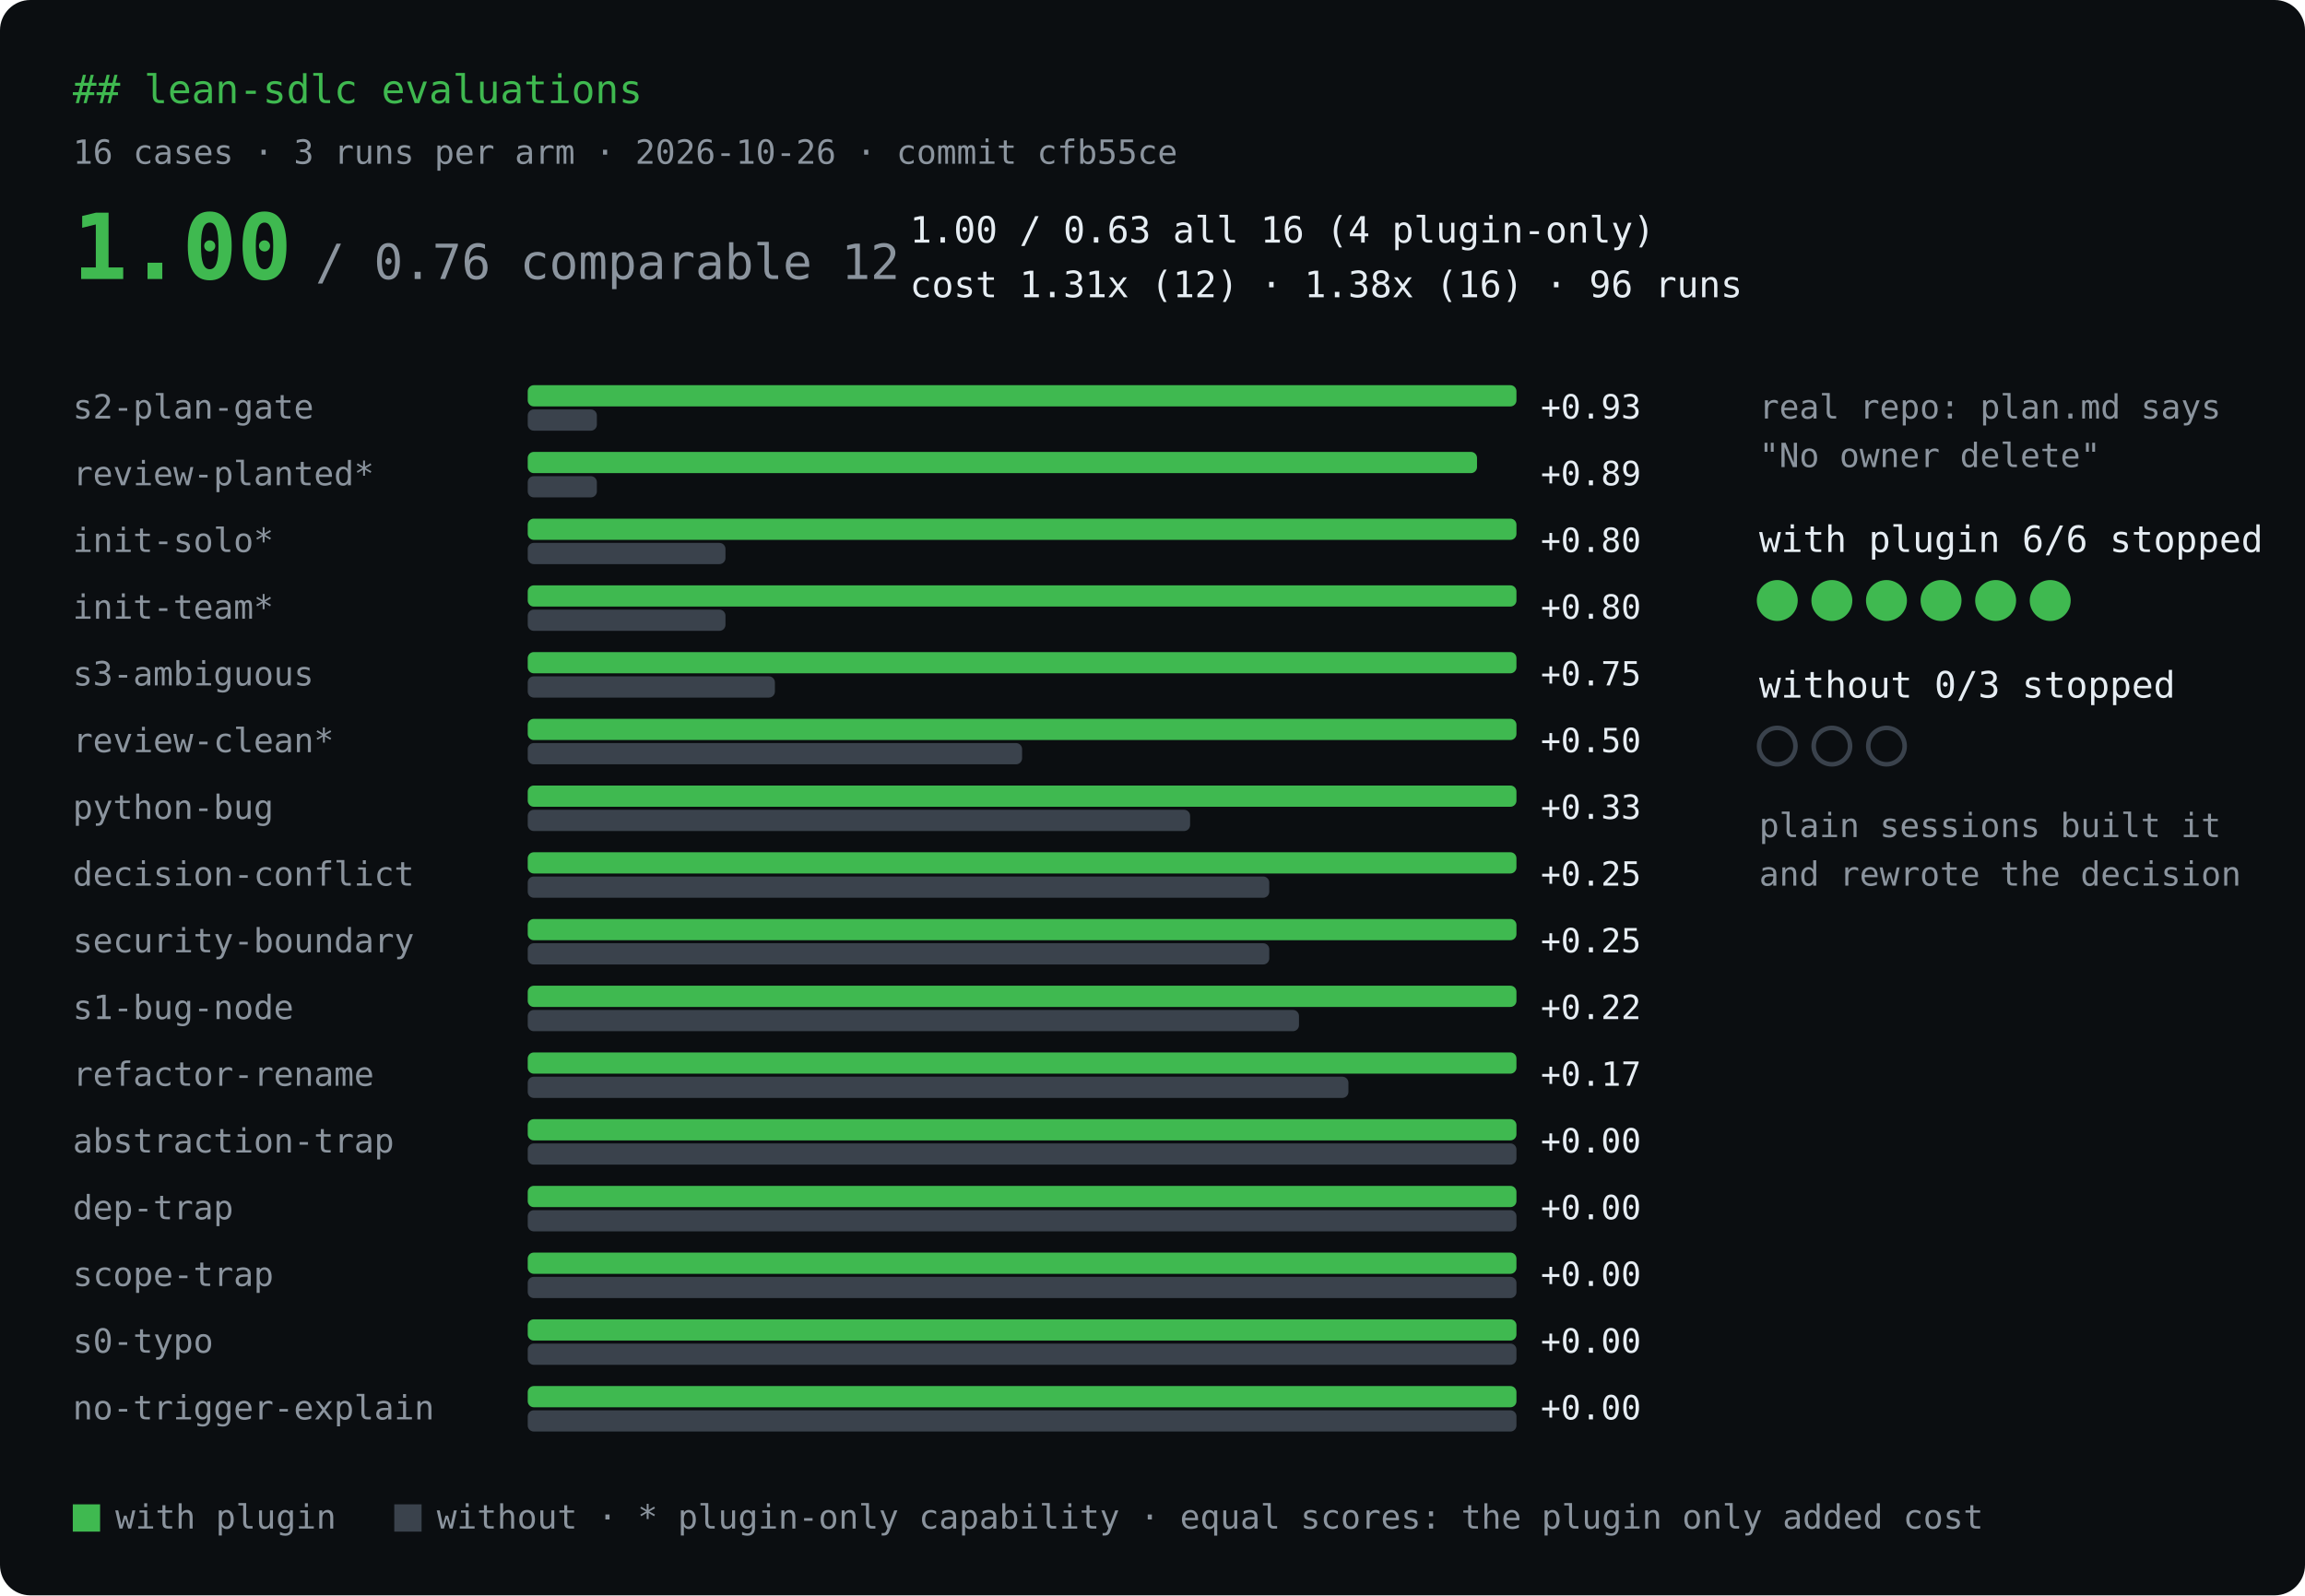
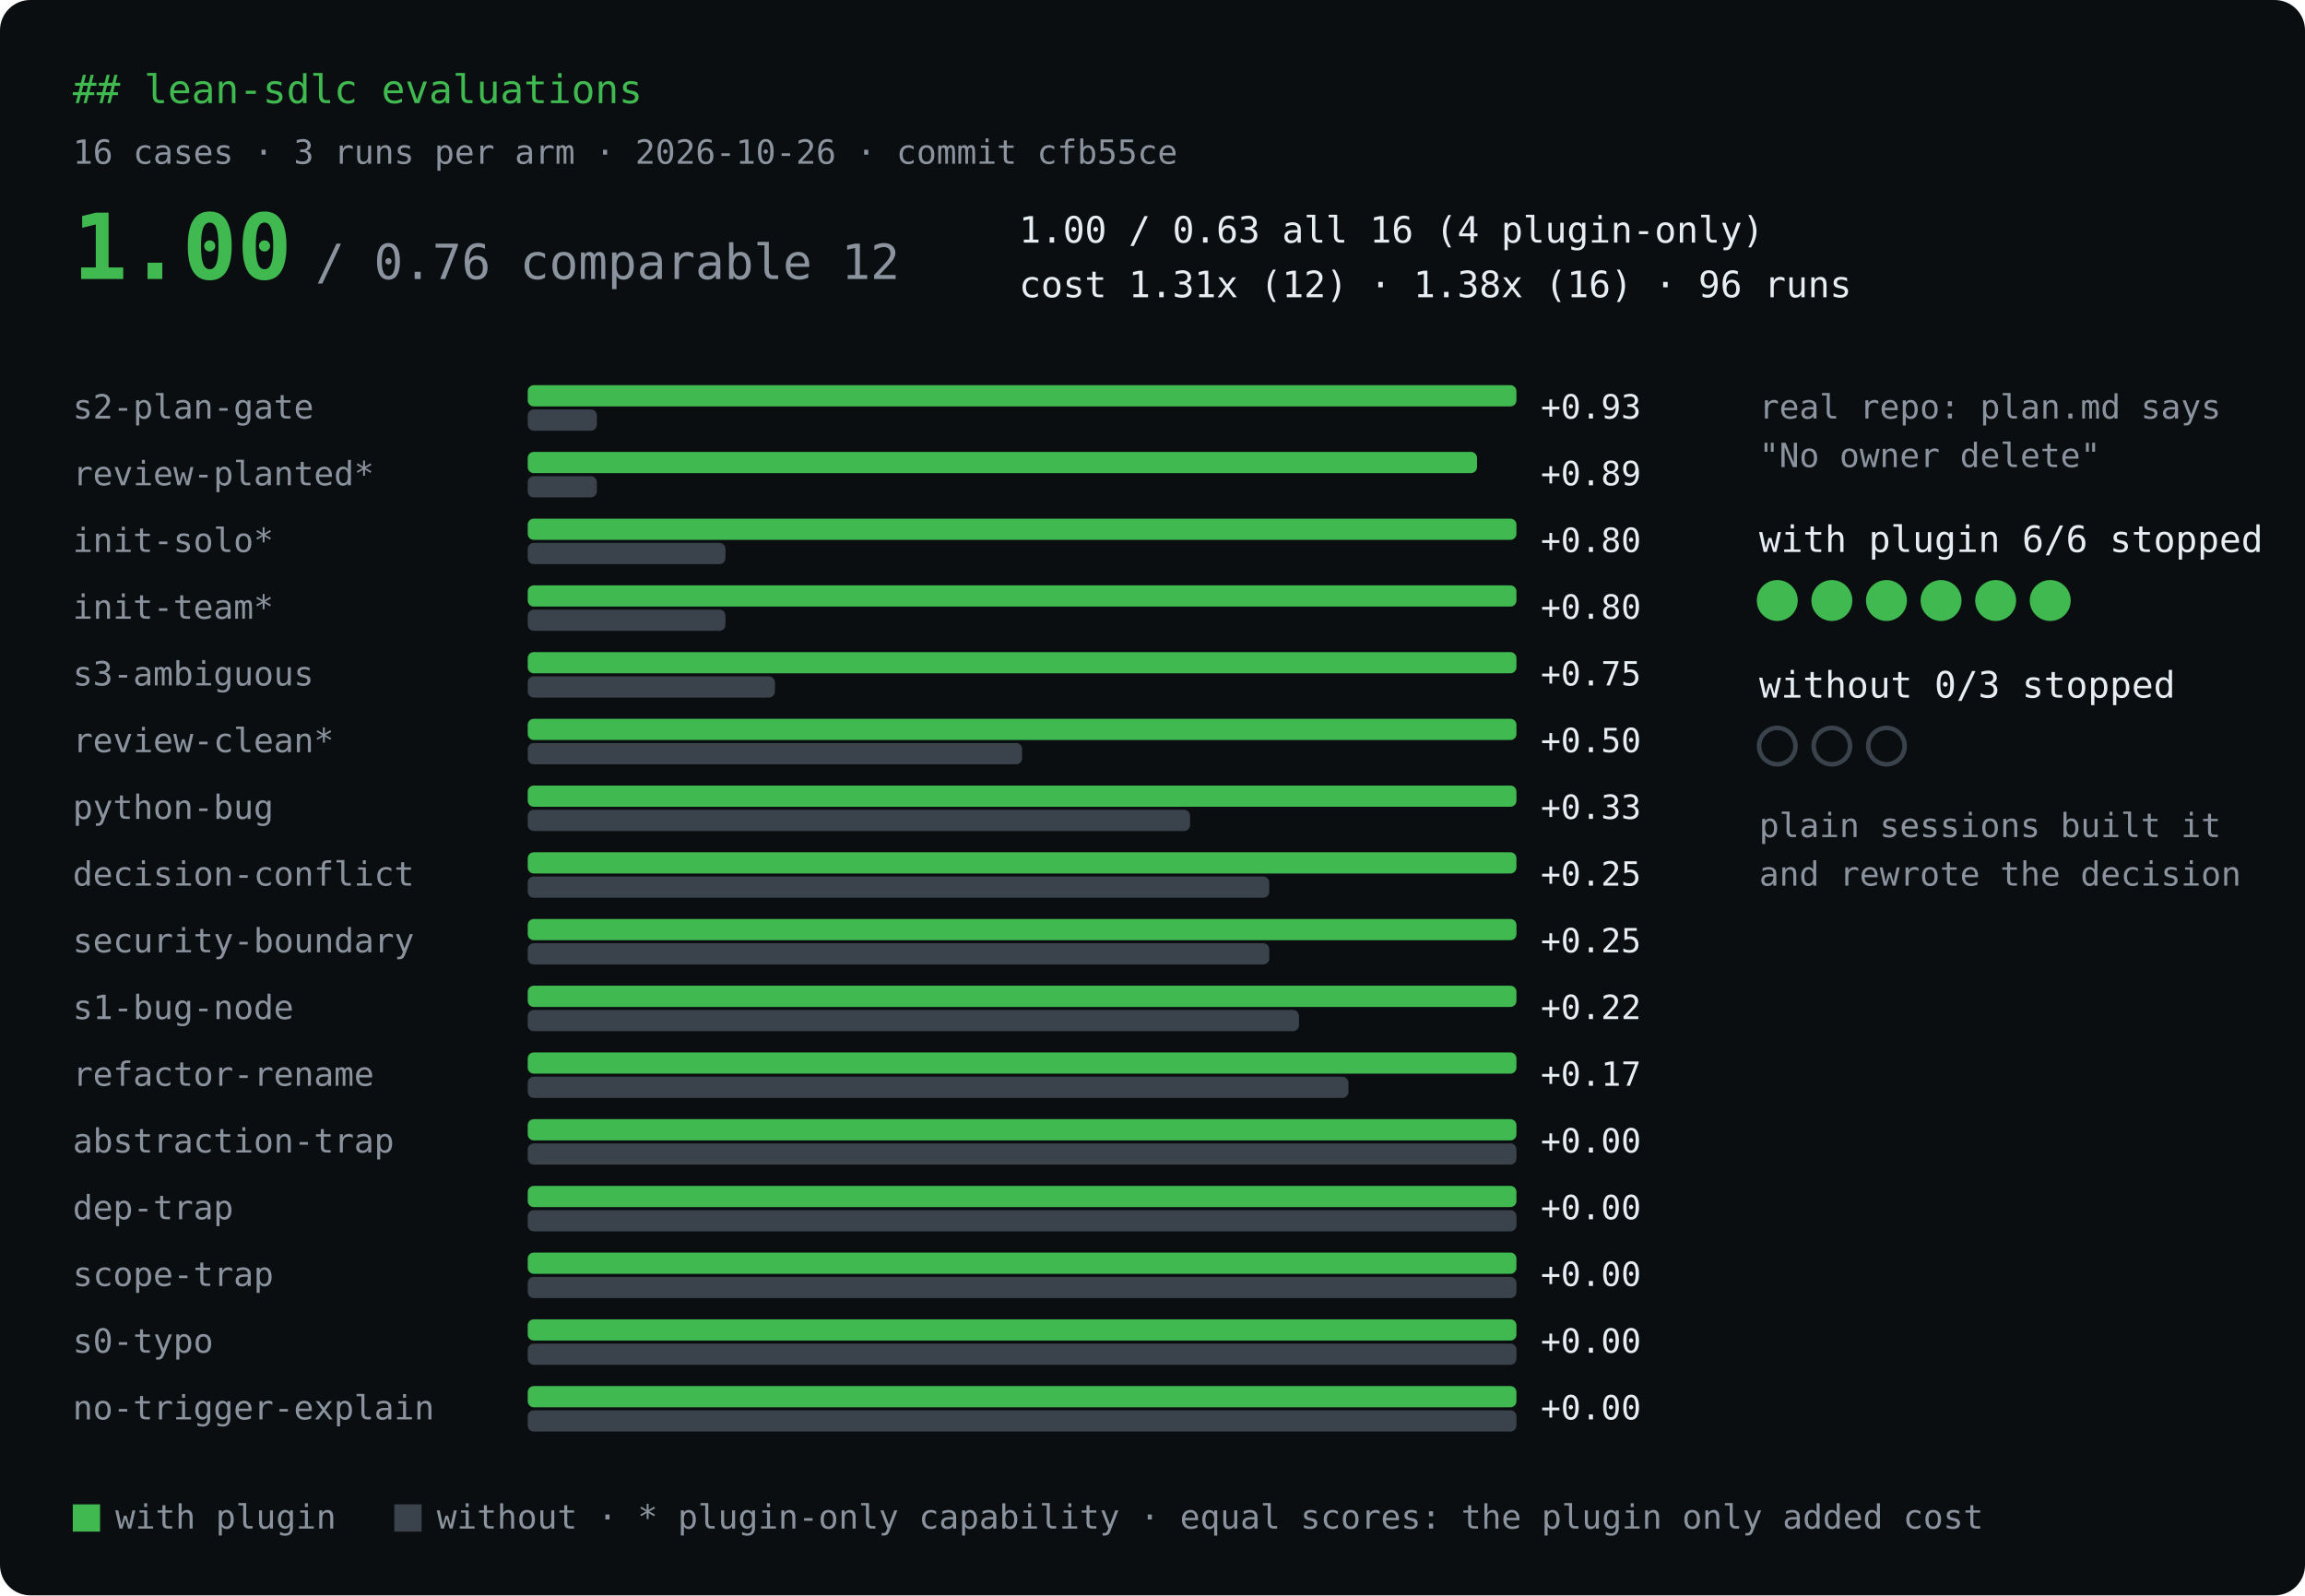
<svg xmlns="http://www.w3.org/2000/svg" viewBox="0 0 760 526" width="760" height="526" font-family="ui-monospace,Menlo,Consolas,monospace" font-size="11" role="img" aria-label="lean-sdlc eval results: 1.00 with the plugin vs 0.76 without on 12 comparable cases, 1.00 vs 0.63 on all 16">
  <rect width="760" height="526" rx="10" fill="#0b0e11" />
  <text x="24" y="34" fill="#3fb950" font-size="13">## lean-sdlc evaluations</text>
  <text x="24" y="54" fill="#8b949e">16 cases · 3 runs per arm · 2026-10-26 · commit cfb55ce</text>
  <text x="24" y="92" fill="#3fb950" font-size="30" font-weight="700">1.00</text>
  <text x="104" y="92" fill="#8b949e" font-size="16">/ 0.76 comparable 12</text>
-   <text x="300" y="80" fill="#e6edf3" font-size="12">1.00 / 0.63 all 16 (4 plugin-only)</text>
-   <text x="300" y="98" fill="#e6edf3" font-size="12">cost 1.31x (12) · 1.38x (16) · 96 runs</text>
+   <text x="336" y="80" fill="#e6edf3" font-size="12">1.00 / 0.63 all 16 (4 plugin-only)</text>
+   <text x="336" y="98" fill="#e6edf3" font-size="12">cost 1.31x (12) · 1.38x (16) · 96 runs</text>
  <text x="580" y="138" fill="#8b949e">real repo: plan.md says</text>
  <text x="580" y="154" fill="#8b949e">"No owner delete"</text>
  <text x="580" y="182" fill="#e6edf3" font-size="12">with plugin  6/6 stopped</text>
  <circle cx="586" cy="198" r="6" fill="#3fb950" stroke="#3fb950" stroke-width="1.5" />
  <circle cx="604" cy="198" r="6" fill="#3fb950" stroke="#3fb950" stroke-width="1.5" />
  <circle cx="622" cy="198" r="6" fill="#3fb950" stroke="#3fb950" stroke-width="1.5" />
  <circle cx="640" cy="198" r="6" fill="#3fb950" stroke="#3fb950" stroke-width="1.5" />
  <circle cx="658" cy="198" r="6" fill="#3fb950" stroke="#3fb950" stroke-width="1.5" />
  <circle cx="676" cy="198" r="6" fill="#3fb950" stroke="#3fb950" stroke-width="1.5" />
  <text x="580" y="230" fill="#e6edf3" font-size="12">without      0/3 stopped</text>
  <circle cx="586" cy="246" r="6" fill="none" stroke="#3a424c" stroke-width="1.5" />
  <circle cx="604" cy="246" r="6" fill="none" stroke="#3a424c" stroke-width="1.5" />
  <circle cx="622" cy="246" r="6" fill="none" stroke="#3a424c" stroke-width="1.5" />
  <text x="580" y="276" fill="#8b949e">plain sessions built it</text>
  <text x="580" y="292" fill="#8b949e">and rewrote the decision</text>
  <text x="24" y="138" fill="#8b949e">s2-plan-gate</text>
  <rect x="174" y="127" width="326.0" height="7" rx="2" fill="#3fb950" />
  <rect x="174" y="135" width="22.8" height="7" rx="2" fill="#3a424c" />
  <text x="508" y="138" fill="#e6edf3">+0.93</text>
  <text x="24" y="160" fill="#8b949e">review-planted*</text>
  <rect x="174" y="149" width="313.0" height="7" rx="2" fill="#3fb950" />
  <rect x="174" y="157" width="22.8" height="7" rx="2" fill="#3a424c" />
  <text x="508" y="160" fill="#e6edf3">+0.89</text>
  <text x="24" y="182" fill="#8b949e">init-solo*</text>
  <rect x="174" y="171" width="326.0" height="7" rx="2" fill="#3fb950" />
  <rect x="174" y="179" width="65.2" height="7" rx="2" fill="#3a424c" />
  <text x="508" y="182" fill="#e6edf3">+0.80</text>
  <text x="24" y="204" fill="#8b949e">init-team*</text>
  <rect x="174" y="193" width="326.0" height="7" rx="2" fill="#3fb950" />
  <rect x="174" y="201" width="65.2" height="7" rx="2" fill="#3a424c" />
  <text x="508" y="204" fill="#e6edf3">+0.80</text>
  <text x="24" y="226" fill="#8b949e">s3-ambiguous</text>
  <rect x="174" y="215" width="326.0" height="7" rx="2" fill="#3fb950" />
  <rect x="174" y="223" width="81.5" height="7" rx="2" fill="#3a424c" />
  <text x="508" y="226" fill="#e6edf3">+0.75</text>
  <text x="24" y="248" fill="#8b949e">review-clean*</text>
  <rect x="174" y="237" width="326.0" height="7" rx="2" fill="#3fb950" />
  <rect x="174" y="245" width="163.0" height="7" rx="2" fill="#3a424c" />
  <text x="508" y="248" fill="#e6edf3">+0.50</text>
  <text x="24" y="270" fill="#8b949e">python-bug</text>
  <rect x="174" y="259" width="326.0" height="7" rx="2" fill="#3fb950" />
  <rect x="174" y="267" width="218.4" height="7" rx="2" fill="#3a424c" />
  <text x="508" y="270" fill="#e6edf3">+0.33</text>
  <text x="24" y="292" fill="#8b949e">decision-conflict</text>
  <rect x="174" y="281" width="326.0" height="7" rx="2" fill="#3fb950" />
  <rect x="174" y="289" width="244.5" height="7" rx="2" fill="#3a424c" />
  <text x="508" y="292" fill="#e6edf3">+0.25</text>
  <text x="24" y="314" fill="#8b949e">security-boundary</text>
  <rect x="174" y="303" width="326.0" height="7" rx="2" fill="#3fb950" />
  <rect x="174" y="311" width="244.5" height="7" rx="2" fill="#3a424c" />
  <text x="508" y="314" fill="#e6edf3">+0.25</text>
  <text x="24" y="336" fill="#8b949e">s1-bug-node</text>
  <rect x="174" y="325" width="326.0" height="7" rx="2" fill="#3fb950" />
  <rect x="174" y="333" width="254.3" height="7" rx="2" fill="#3a424c" />
  <text x="508" y="336" fill="#e6edf3">+0.22</text>
  <text x="24" y="358" fill="#8b949e">refactor-rename</text>
  <rect x="174" y="347" width="326.0" height="7" rx="2" fill="#3fb950" />
  <rect x="174" y="355" width="270.6" height="7" rx="2" fill="#3a424c" />
  <text x="508" y="358" fill="#e6edf3">+0.17</text>
  <text x="24" y="380" fill="#8b949e">abstraction-trap</text>
  <rect x="174" y="369" width="326.0" height="7" rx="2" fill="#3fb950" />
  <rect x="174" y="377" width="326.0" height="7" rx="2" fill="#3a424c" />
  <text x="508" y="380" fill="#e6edf3">+0.00</text>
  <text x="24" y="402" fill="#8b949e">dep-trap</text>
  <rect x="174" y="391" width="326.0" height="7" rx="2" fill="#3fb950" />
  <rect x="174" y="399" width="326.0" height="7" rx="2" fill="#3a424c" />
  <text x="508" y="402" fill="#e6edf3">+0.00</text>
  <text x="24" y="424" fill="#8b949e">scope-trap</text>
  <rect x="174" y="413" width="326.0" height="7" rx="2" fill="#3fb950" />
  <rect x="174" y="421" width="326.0" height="7" rx="2" fill="#3a424c" />
  <text x="508" y="424" fill="#e6edf3">+0.00</text>
  <text x="24" y="446" fill="#8b949e">s0-typo</text>
  <rect x="174" y="435" width="326.0" height="7" rx="2" fill="#3fb950" />
  <rect x="174" y="443" width="326.0" height="7" rx="2" fill="#3a424c" />
  <text x="508" y="446" fill="#e6edf3">+0.00</text>
  <text x="24" y="468" fill="#8b949e">no-trigger-explain</text>
  <rect x="174" y="457" width="326.0" height="7" rx="2" fill="#3fb950" />
  <rect x="174" y="465" width="326.0" height="7" rx="2" fill="#3a424c" />
  <text x="508" y="468" fill="#e6edf3">+0.00</text>
  <rect x="24" y="496" width="9" height="9" fill="#3fb950" />
  <text x="38" y="504" fill="#8b949e">with plugin</text>
  <rect x="130" y="496" width="9" height="9" fill="#3a424c" />
  <text x="144" y="504" fill="#8b949e">without · * plugin-only capability · equal scores: the plugin only added cost</text>
</svg>
